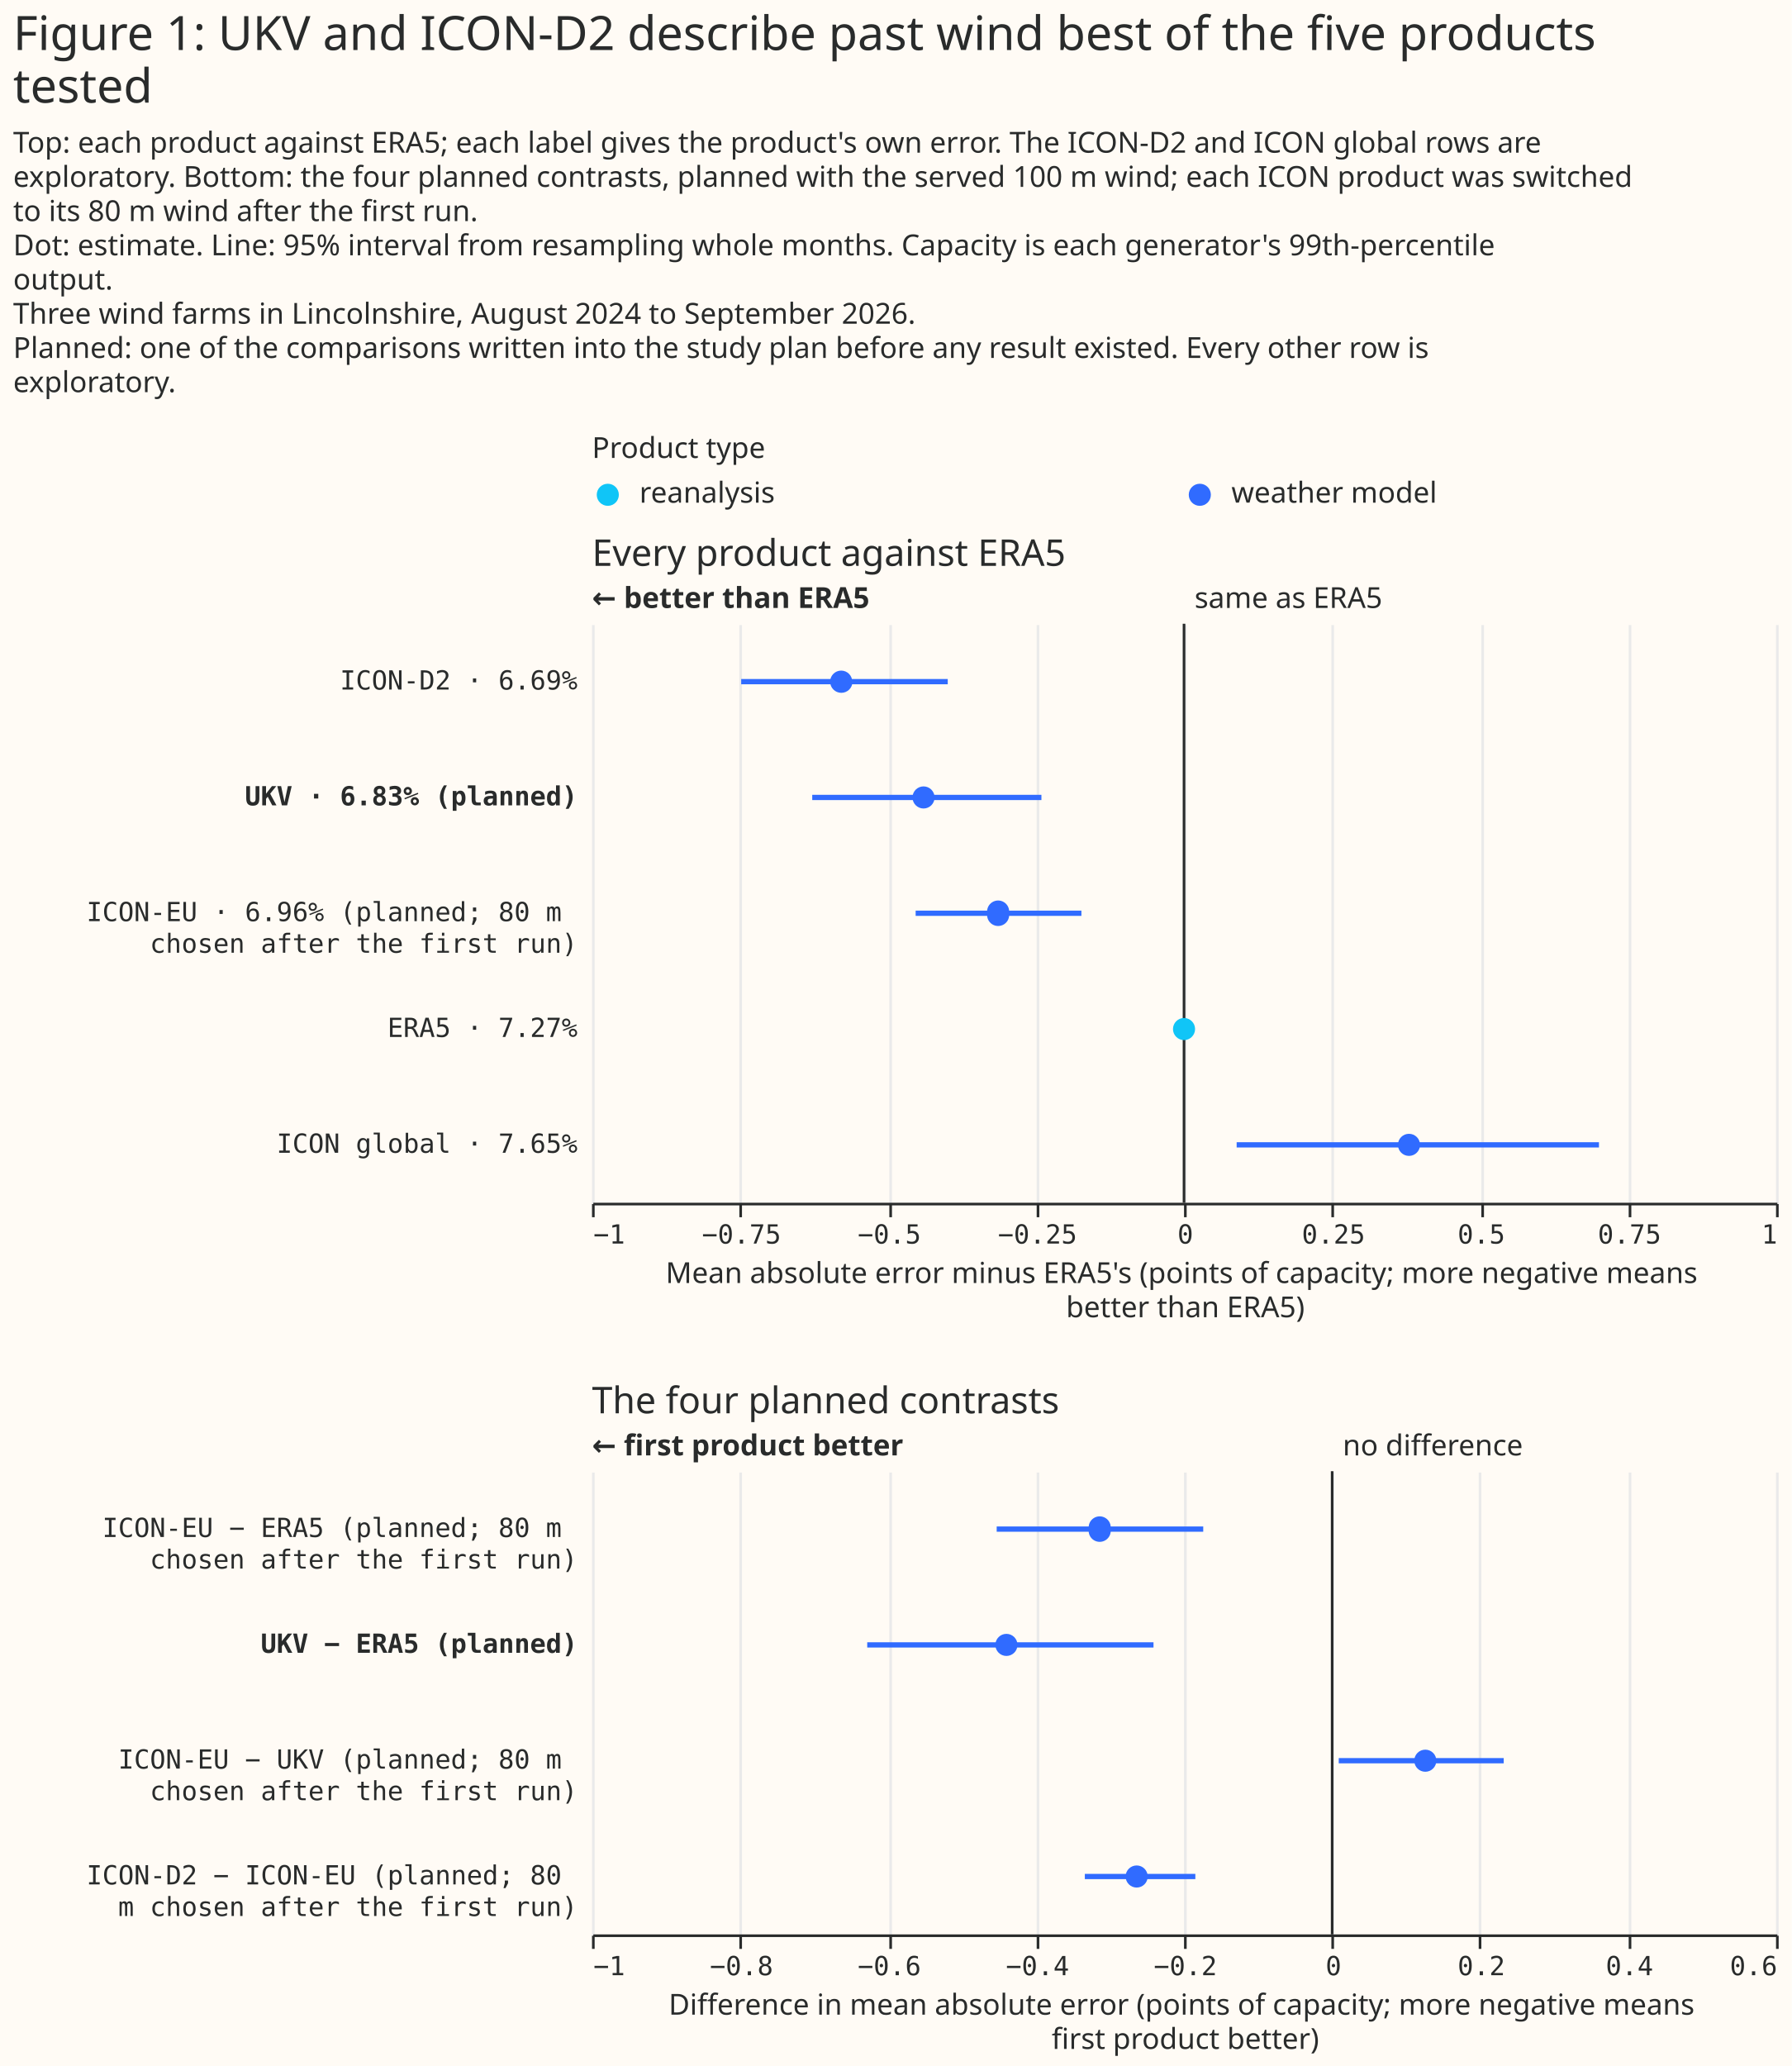
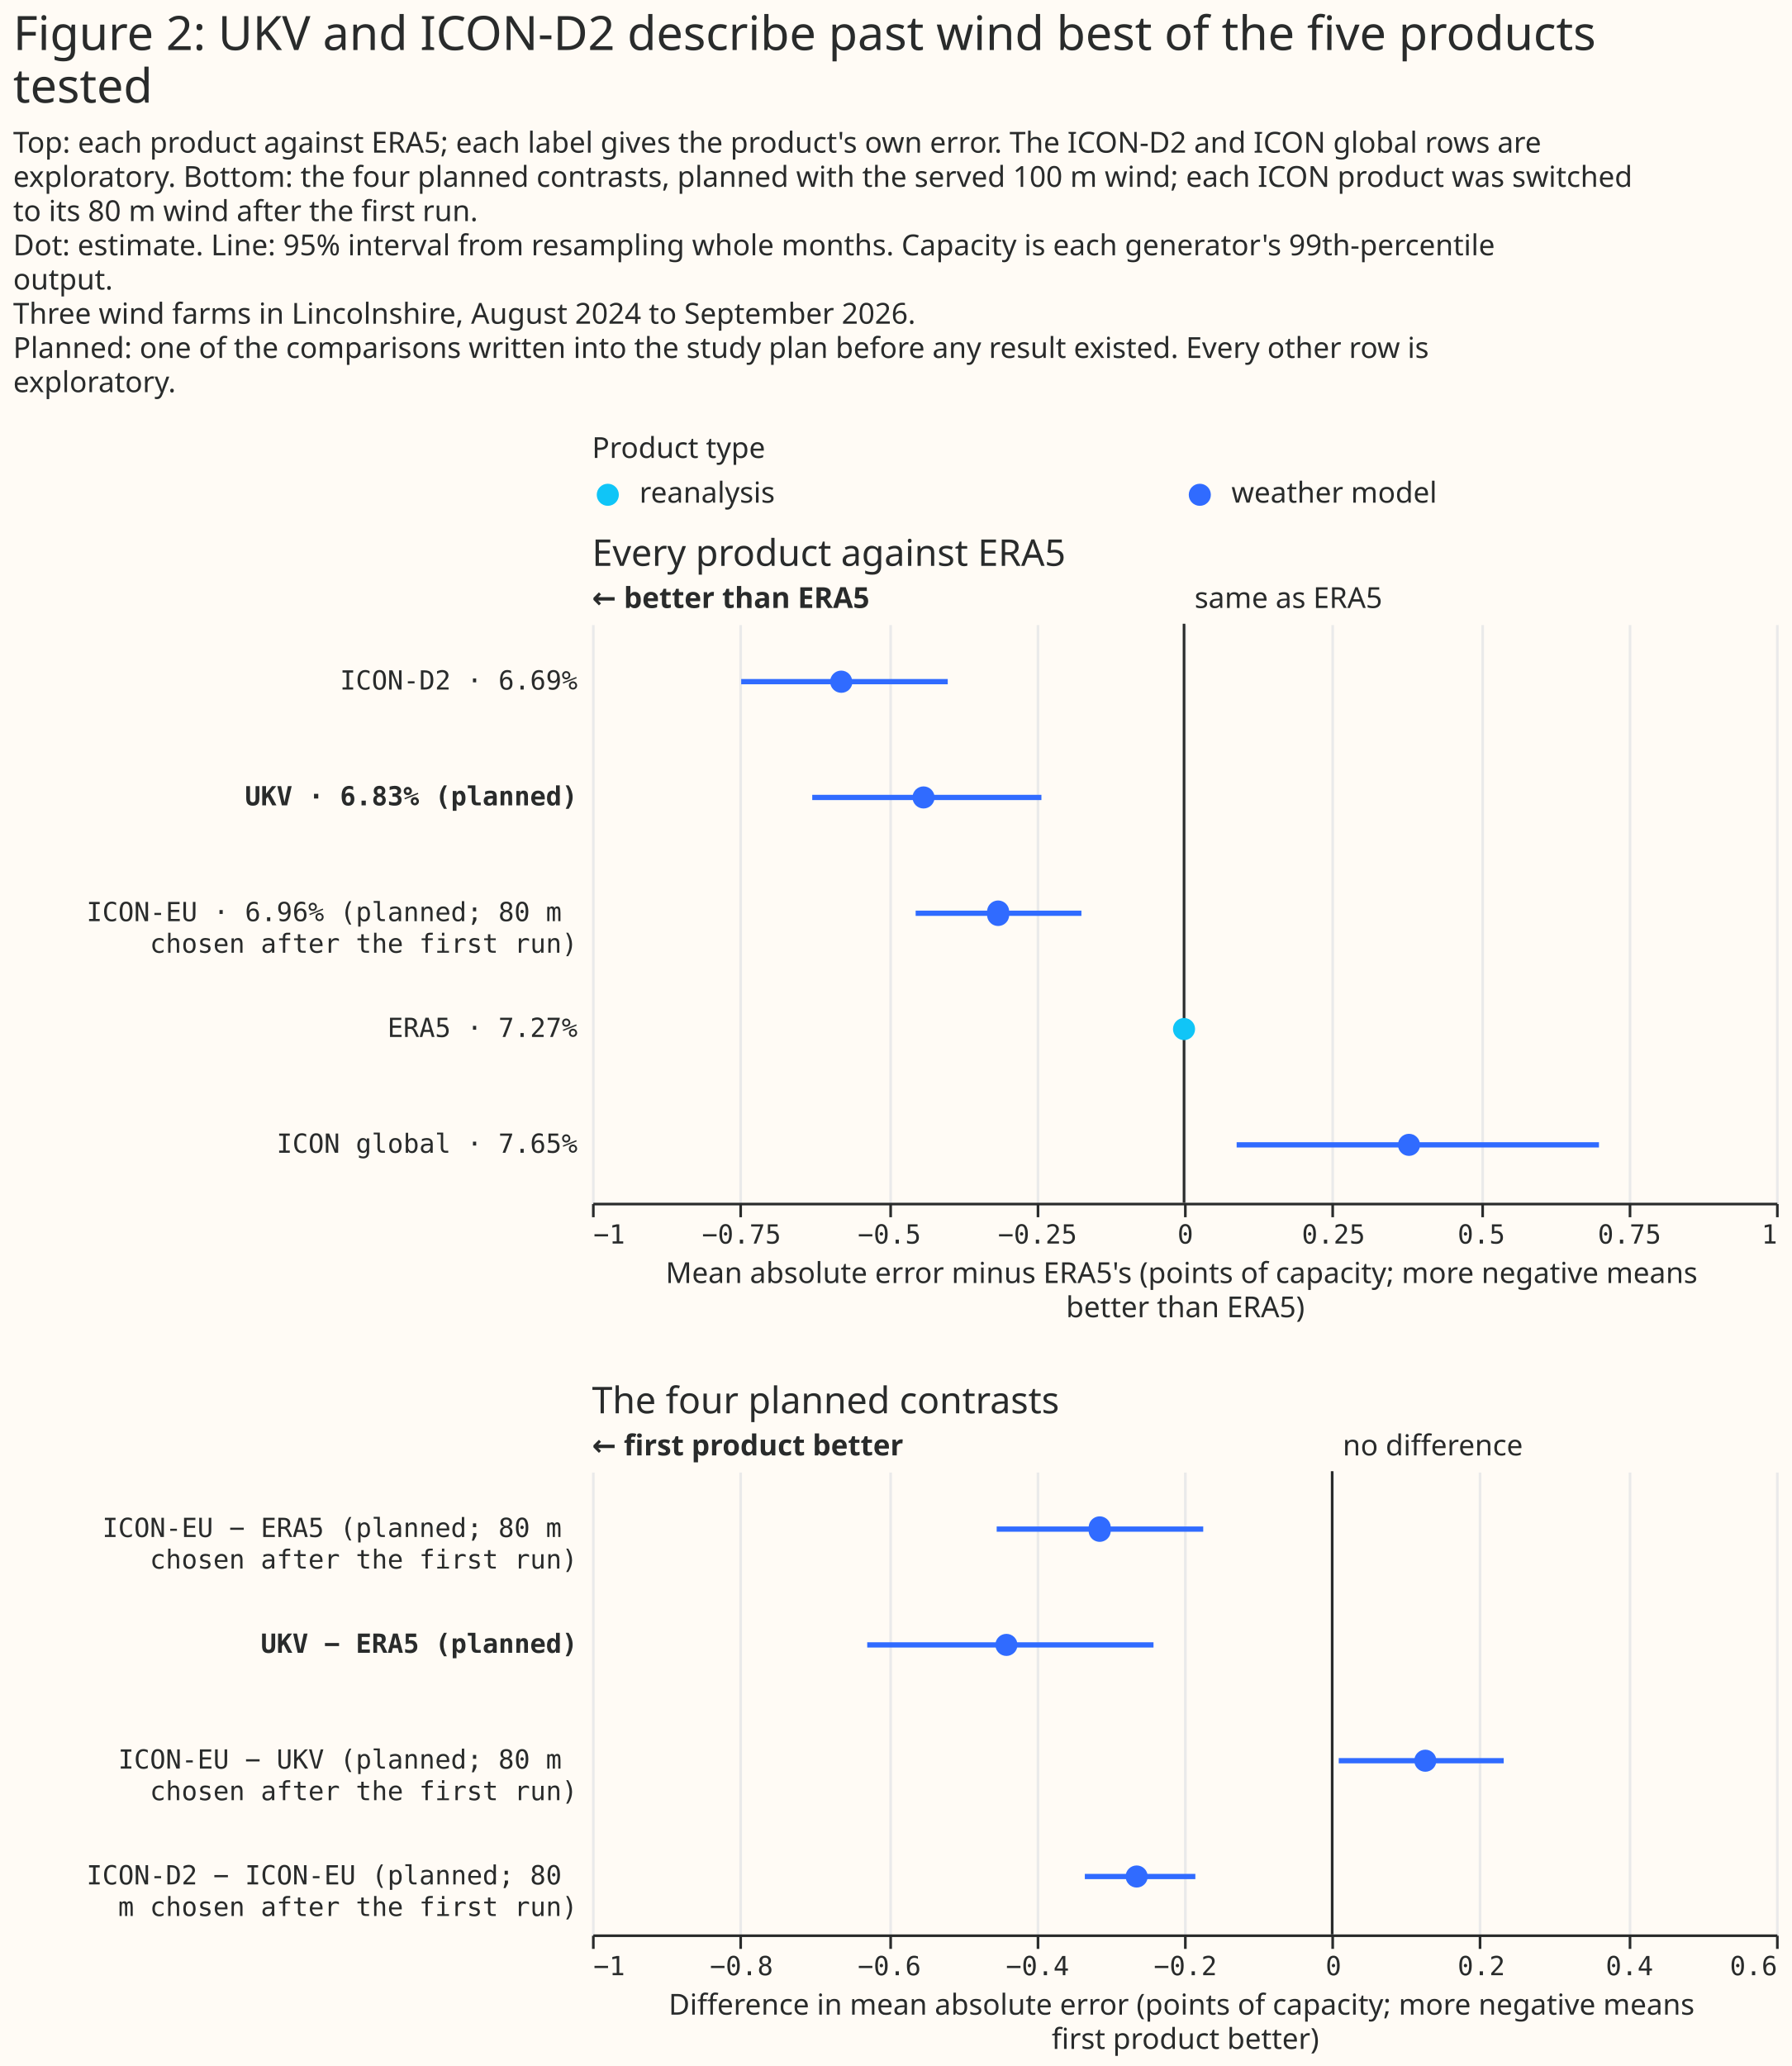
<svg xmlns="http://www.w3.org/2000/svg" width="681" height="785" class="marks" viewBox="0 0 681 785">
  <path fill="#fffbf5" d="M0 0h681v785H0z" />
  <g fill="none" stroke-miterlimit="10" aria-roledescription="group mark container" class="mark-group role-frame root">
    <path d="M225 180h450z" aria-hidden="true" class="background" />
    <g aria-roledescription="group mark container" class="mark-group role-scope concat_0_group">
      <g aria-roledescription="group mark container" class="mark-group role-scope concat_0_concat_0_group">
        <path fill="#fffbf5" d="M225 180h450v16H225Z" aria-hidden="true" class="background" />
        <g aria-roledescription="symbol mark container" class="mark-symbol role-mark concat_0_concat_0_layer_0_marks">
          <path fill="#10c5f7" d="M235.2 188a4.2 4.2 0 1 1-8.4 0 4.2 4.2 0 1 1 8.4 0" aria-label="x: 6; colour: #10C5F7; shape: circle" aria-roledescription="point" />
          <path fill="#306bff" d="M460.2 188a4.2 4.2 0 1 1-8.4 0 4.2 4.2 0 1 1 8.4 0" aria-label="x: 231; colour: #306BFF; shape: circle" aria-roledescription="point" />
        </g>
        <g fill="#292b2b" aria-roledescription="text mark container" class="mark-text role-mark concat_0_concat_0_layer_2_marks" font-family="Matter XH, DM Sans, sans-serif" font-size="11">
          <text aria-label="x: 6; label: reanalysis" aria-roledescription="text mark" transform="translate(243 191)">reanalysis</text>
          <text aria-label="x: 231; label: weather model" aria-roledescription="text mark" transform="translate(468 191)">weather model</text>
        </g>
        <g class="mark-group role-title">
          <text fill="#292b2b" aria-label="Title text 'Product type'" aria-roledescription="title" class="mark-text role-title-text" font-family="Matter XH, DM Sans, sans-serif" font-size="11" pointer-events="none" transform="translate(225 174)">Product type</text>
        </g>
      </g>
      <g aria-roledescription="group mark container" class="mark-group role-scope concat_0_concat_1_group">
        <path fill="#fffbf5" d="M225 237h450v220H225Z" aria-hidden="true" class="background" />
        <g aria-hidden="true" class="mark-group role-axis">
          <path stroke="#eaeaea" d="M225.5 457.5v-220m56 220v-220m57 220v-220m56 220v-220m56 220v-220m56 220v-220m57 220v-220m56 220v-220m56 220v-220" class="mark-rule role-axis-grid" pointer-events="none" />
        </g>
        <g aria-label="X-axis titled 'Mean absolute error minus ERA5's (points of capacity; more negative means better than ERA5)' for a linear scale with values from −1 to 1" aria-roledescription="axis" class="mark-group role-axis" pointer-events="none">
          <path stroke="#292b2b" d="M225.5 457.5v5m56-5v5m57-5v5m56-5v5m56-5v5m56-5v5m57-5v5m56-5v5m56-5v5" class="mark-rule role-axis-tick" />
          <g fill="#292b2b" class="mark-text role-axis-label" font-family="Matter Semi Mono, Roboto Mono, monospace" font-size="10">
            <text transform="translate(225.5 472.5)">−1</text>
            <text text-anchor="middle" transform="translate(281.8 472.5)">−0.75</text>
            <text text-anchor="middle" transform="translate(338 472.5)">−0.5</text>
            <text text-anchor="middle" transform="translate(394.3 472.5)">−0.25</text>
            <text text-anchor="middle" transform="translate(450.5 472.5)">0</text>
            <text text-anchor="middle" transform="translate(506.8 472.5)">0.25</text>
            <text text-anchor="middle" transform="translate(563 472.5)">0.5</text>
            <text text-anchor="middle" transform="translate(619.3 472.5)">0.75</text>
            <text text-anchor="end" transform="translate(675.5 472.5)">1</text>
          </g>
          <path stroke="#292b2b" d="M225.5 457.5h450" class="mark-rule role-axis-domain" />
          <text fill="#292b2b" class="mark-text role-axis-title" font-family="Matter XH, DM Sans, sans-serif" font-size="11" text-anchor="middle" transform="translate(450.5 487.5)">
            <tspan>Mean absolute error minus ERA5's (points of capacity; more negative means</tspan>
            <tspan x="0" dy="13">better than ERA5)</tspan>
          </text>
        </g>
        <g aria-label="Y-axis for a discrete scale with 5 values: ICON-D2 · 6.69%, UKV · 6.83% (planned), ICON-EU · 6.96% (planned; 80 m chosen after the first run), ERA5 · 7.27%, ICON global · 7.65%" aria-roledescription="axis" class="mark-group role-axis">
          <g fill="#292b2b" class="mark-text role-axis-label" font-family="Matter Semi Mono, Roboto Mono, monospace" font-size="10" pointer-events="none" text-anchor="end">
            <text transform="translate(219.5 262)">ICON-D2 · 6.69%</text>
            <text font-weight="bold" transform="translate(219.5 306)">UKV · 6.83% (planned)</text>
            <text transform="translate(219.5 350)">
              <tspan>ICON-EU · 6.96% (planned; 80 m</tspan>
              <tspan x="0" dy="12">chosen after the first run)</tspan>
            </text>
            <text transform="translate(219.5 394)">ERA5 · 7.27%</text>
            <text transform="translate(219.5 438)">ICON global · 7.65%</text>
          </g>
        </g>
        <g aria-roledescription="rule mark container" class="mark-rule role-mark concat_0_concat_1_layer_0_marks">
          <path stroke="#292b2b" d="M450 237v220" aria-label="x: 0" aria-roledescription="rule mark" />
        </g>
        <g aria-roledescription="text mark container" class="mark-text role-mark concat_0_concat_1_layer_1_marks">
          <text fill="#292b2b" aria-label="x: 0" aria-roledescription="text mark" font-family="Matter XH, DM Sans, sans-serif" font-size="11" transform="translate(454 231)">same as ERA5</text>
        </g>
        <g aria-roledescription="text mark container" class="mark-text role-mark concat_0_concat_1_layer_2_marks">
          <text fill="#292b2b" aria-label="x: −1" aria-roledescription="text mark" font-family="Matter XH, DM Sans, sans-serif" font-size="11" font-weight="bold" transform="translate(225 231)">← better than ERA5</text>
        </g>
        <g stroke="#306bff" stroke-width="2" aria-hidden="true" class="mark-rule role-mark concat_0_concat_1_layer_3_marks" clip-path="url(#a)" transform="translate(225 237)">
          <path d="M56.7 22h78.5M83.7 66h87.1M123 110h63m59 88h137.7" />
        </g>
        <g aria-roledescription="symbol mark container" class="mark-symbol role-mark concat_0_concat_1_layer_4_marks" clip-path="url(#b)" transform="translate(225 237)">
          <path fill="#306bff" d="M99 22a4.2 4.2 0 1 1-8.5 0 4.2 4.2 0 1 1 8.4 0" aria-label="Mean absolute error minus ERA5's (points of capacity; more negative means, better than ERA5): −0.58; label: ICON-D2 · 6.69%; shade: weather model; Row: ICON-D2 · 6.69%; Estimate: −0.579; Lower 95%: −0.748; Upper 95%: −0.399" aria-roledescription="point" />
          <path fill="#306bff" d="M130.2 66a4.2 4.2 0 1 1-8.4 0 4.2 4.2 0 1 1 8.4 0" aria-label="Mean absolute error minus ERA5's (points of capacity; more negative means, better than ERA5): −0.44; label: UKV · 6.83% (planned); shade: weather model; Row: UKV · 6.83% (planned); Estimate: −0.44; Lower 95%: −0.628; Upper 95%: −0.241" aria-roledescription="point" />
          <path fill="#306bff" d="M158.5 110a4.2 4.2 0 1 1-8.3 0 4.2 4.2 0 1 1 8.3 0" aria-label="Mean absolute error minus ERA5's (points of capacity; more negative means, better than ERA5): −0.31; label: ICON-EU · 6.96% (planned; 80 m chosen after the first run); shade: weather model; Row: ICON-EU · 6.96% (planned; 80 m chosen after the first run); Estimate: −0.314; Lower 95%: −0.453; Upper 95%: −0.174" aria-roledescription="point" />
          <path fill="#10c5f7" d="M229.2 154a4.2 4.2 0 1 1-8.4 0 4.2 4.2 0 1 1 8.4 0" aria-label="Mean absolute error minus ERA5's (points of capacity; more negative means, better than ERA5): 0; label: ERA5 · 7.27%; shade: reanalysis; Row: ERA5 · 7.27%; Estimate: 0; Lower 95%: 0; Upper 95%: 0" aria-roledescription="point" />
          <path fill="#306bff" d="M314.7 198a4.2 4.2 0 1 1-8.4 0 4.2 4.2 0 1 1 8.4 0" aria-label="Mean absolute error minus ERA5's (points of capacity; more negative means, better than ERA5): 0.38; label: ICON global · 7.65%; shade: weather model; Row: ICON global · 7.65%; Estimate: 0.38; Lower 95%: 0.089; Upper 95%: 0.701" aria-roledescription="point" />
        </g>
        <g class="mark-group role-title">
          <text fill="#292b2b" aria-label="Title text 'Every product against ERA5'" aria-roledescription="title" class="mark-text role-title-text" font-family="Matter XH, DM Sans, sans-serif" font-size="14" pointer-events="none" transform="translate(225 215)">Every product against ERA5</text>
        </g>
      </g>
    </g>
    <g aria-roledescription="group mark container" class="mark-group role-scope concat_1_group">
      <path fill="#fffbf5" d="M225 559h450v176H225Z" aria-hidden="true" class="background" />
      <g aria-hidden="true" class="mark-group role-axis">
        <path stroke="#eaeaea" d="M225.5 735.5v-176m56 176v-176m57 176v-176m56 176v-176m56 176v-176m56 176v-176m56 176v-176m57 176v-176m56 176v-176" class="mark-rule role-axis-grid" pointer-events="none" />
      </g>
      <g aria-label="X-axis titled 'Difference in mean absolute error (points of capacity; more negative means first product better)' for a linear scale with values from −1 to 0.6" aria-roledescription="axis" class="mark-group role-axis" pointer-events="none">
        <path stroke="#292b2b" d="M225.5 735.5v5m56-5v5m57-5v5m56-5v5m56-5v5m56-5v5m56-5v5m57-5v5m56-5v5" class="mark-rule role-axis-tick" />
        <g fill="#292b2b" class="mark-text role-axis-label" font-family="Matter Semi Mono, Roboto Mono, monospace" font-size="10">
          <text transform="translate(225.5 750.5)">−1</text>
          <text text-anchor="middle" transform="translate(281.8 750.5)">−0.8</text>
          <text text-anchor="middle" transform="translate(338 750.5)">−0.6</text>
          <text text-anchor="middle" transform="translate(394.3 750.5)">−0.4</text>
          <text text-anchor="middle" transform="translate(450.5 750.5)">−0.2</text>
          <text text-anchor="middle" transform="translate(506.8 750.5)">0</text>
          <text text-anchor="middle" transform="translate(563 750.5)">0.2</text>
          <text text-anchor="middle" transform="translate(619.3 750.5)">0.4</text>
          <text text-anchor="end" transform="translate(675.5 750.5)">0.6</text>
        </g>
        <path stroke="#292b2b" d="M225.5 735.5h450" class="mark-rule role-axis-domain" />
        <text fill="#292b2b" class="mark-text role-axis-title" font-family="Matter XH, DM Sans, sans-serif" font-size="11" text-anchor="middle" transform="translate(450.5 765.5)">
          <tspan>Difference in mean absolute error (points of capacity; more negative means</tspan>
          <tspan x="0" dy="13">first product better)</tspan>
        </text>
      </g>
      <g aria-label="Y-axis for a discrete scale with 4 values: ICON-EU − ERA5 (planned; 80 m chosen after the first run), UKV − ERA5 (planned), ICON-EU − UKV (planned; 80 m chosen after the first run), ICON-D2 − ICON-EU (planned; 80 m chosen after the first run)" aria-roledescription="axis" class="mark-group role-axis">
        <g fill="#292b2b" class="mark-text role-axis-label" font-family="Matter Semi Mono, Roboto Mono, monospace" font-size="10" pointer-events="none" text-anchor="end">
          <text transform="translate(219.5 584)">
            <tspan>ICON-EU − ERA5 (planned; 80 m</tspan>
            <tspan x="0" dy="12">chosen after the first run)</tspan>
          </text>
          <text font-weight="bold" transform="translate(219.5 628)">UKV − ERA5 (planned)</text>
          <text transform="translate(219.5 672)">
            <tspan>ICON-EU − UKV (planned; 80 m</tspan>
            <tspan x="0" dy="12">chosen after the first run)</tspan>
          </text>
          <text transform="translate(219.5 716)">
            <tspan>ICON-D2 − ICON-EU (planned; 80</tspan>
            <tspan x="0" dy="12">m chosen after the first run)</tspan>
          </text>
        </g>
      </g>
      <g aria-roledescription="rule mark container" class="mark-rule role-mark concat_1_layer_0_marks">
        <path stroke="#292b2b" d="M506.3 559v176" aria-label="x: 0" aria-roledescription="rule mark" />
      </g>
      <g aria-roledescription="text mark container" class="mark-text role-mark concat_1_layer_1_marks">
        <text fill="#292b2b" aria-label="x: 0" aria-roledescription="text mark" font-family="Matter XH, DM Sans, sans-serif" font-size="11" transform="translate(510.3 553)">no difference</text>
      </g>
      <g aria-roledescription="text mark container" class="mark-text role-mark concat_1_layer_2_marks">
        <text fill="#292b2b" aria-label="x: −1" aria-roledescription="text mark" font-family="Matter XH, DM Sans, sans-serif" font-size="11" font-weight="bold" transform="translate(225 553)">← first product better</text>
      </g>
      <g stroke="#306bff" stroke-width="2" aria-hidden="true" class="mark-rule role-mark concat_1_layer_3_marks" clip-path="url(#c)" transform="translate(225 559)">
        <path d="M153.8 22h78.5M104.6 66h108.8m70.4 44h62.7m-159.2 44h42" />
      </g>
      <g fill="#306bff" aria-roledescription="symbol mark container" class="mark-symbol role-mark concat_1_layer_4_marks" clip-path="url(#d)" transform="translate(225 559)">
        <path d="M197.1 22a4.2 4.2 0 1 1-8.3 0 4.2 4.2 0 1 1 8.3 0" aria-label="Difference in mean absolute error (points of capacity; more negative means, first product better): −0.31; label: ICON-EU − ERA5 (planned; 80 m chosen after the first run); shade: weather model; Row: ICON-EU − ERA5 (planned; 80 m chosen after the first run); Estimate: −0.314; Lower 95%: −0.453; Upper 95%: −0.174" aria-roledescription="point" />
        <path d="M161.7 66a4.2 4.2 0 1 1-8.4 0 4.2 4.2 0 1 1 8.4 0" aria-label="Difference in mean absolute error (points of capacity; more negative means, first product better): −0.44; label: UKV − ERA5 (planned); shade: weather model; Row: UKV − ERA5 (planned); Estimate: −0.44; Lower 95%: −0.628; Upper 95%: −0.241" aria-roledescription="point" />
        <path d="M320.9 110a4.2 4.2 0 1 1-8.4 0 4.2 4.2 0 1 1 8.4 0" aria-label="Difference in mean absolute error (points of capacity; more negative means, first product better): 0.13; label: ICON-EU − UKV (planned; 80 m chosen after the first run); shade: weather model; Row: ICON-EU − UKV (planned; 80 m chosen after the first run); Estimate: 0.126; Lower 95%: 0.009; Upper 95%: 0.232" aria-roledescription="point" />
        <path d="M211.2 154a4.2 4.2 0 1 1-8.4 0 4.2 4.2 0 1 1 8.4 0" aria-label="Difference in mean absolute error (points of capacity; more negative means, first product better): −0.26; label: ICON-D2 − ICON-EU (planned; 80 m chosen after the first run); shade: weather model; Row: ICON-D2 − ICON-EU (planned; 80 m chosen after the first run); Estimate: −0.264; Lower 95%: −0.334; Upper 95%: −0.185" aria-roledescription="point" />
      </g>
      <g class="mark-group role-title">
        <text fill="#292b2b" aria-label="Title text 'The four planned contrasts'" aria-roledescription="title" class="mark-text role-title-text" font-family="Matter XH, DM Sans, sans-serif" font-size="14" pointer-events="none" transform="translate(225 537)">The four planned contrasts</text>
      </g>
    </g>
    <g fill="#292b2b" class="mark-group role-title" font-family="Matter XH, DM Sans, sans-serif" pointer-events="none">
-       <text aria-label="Title text 'Figure 1: UKV and ICON-D2 describe past wind best of the five products tested'" aria-roledescription="title" class="mark-text role-title-text" font-size="18" transform="translate(5 19)">
-         <tspan>Figure 1: UKV and ICON-D2 describe past wind best of the five products</tspan>
+       <text aria-label="Title text 'Figure 2: UKV and ICON-D2 describe past wind best of the five products tested'" aria-roledescription="title" class="mark-text role-title-text" font-size="18" transform="translate(5 19)">
+         <tspan>Figure 2: UKV and ICON-D2 describe past wind best of the five products</tspan>
        <tspan x="0" dy="20">tested</tspan>
      </text>
      <text aria-label="Subtitle text 'Top: each product against ERA5; each label gives the product's own error. The ICON-D2 and ICON global rows are exploratory. Bottom: the four planned contrasts, planned with the served 100 m wind; each ICON product was switched to its 80 m wind after the first run. Dot: estimate. Line: 95% interval from resampling whole months. Capacity is each generator's 99th-percentile output. Three wind farms in Lincolnshire, August 2024 to September 2026. Planned: one of the comparisons written into the study plan before any result existed. Every other row is exploratory.'" aria-roledescription="subtitle" class="mark-text role-title-subtitle" font-size="11" transform="translate(5 58)">
        <tspan>Top: each product against ERA5; each label gives the product's own error. The ICON-D2 and ICON global rows are</tspan>
        <tspan x="0" dy="13">exploratory. Bottom: the four planned contrasts, planned with the served 100 m wind; each ICON product was switched</tspan>
        <tspan x="0" dy="13">to its 80 m wind after the first run.</tspan>
        <tspan x="0" dy="13">Dot: estimate. Line: 95% interval from resampling whole months. Capacity is each generator's 99th-percentile</tspan>
        <tspan x="0" dy="13">output.</tspan>
        <tspan x="0" dy="13">Three wind farms in Lincolnshire, August 2024 to September 2026.</tspan>
        <tspan x="0" dy="13">Planned: one of the comparisons written into the study plan before any result existed. Every other row is</tspan>
        <tspan x="0" dy="13">exploratory.</tspan>
      </text>
    </g>
  </g>
  <defs>
    <clipPath id="a">
      <path d="M0 0h450v220H0z" />
    </clipPath>
    <clipPath id="b">
      <path d="M0 0h450v220H0z" />
    </clipPath>
    <clipPath id="c">
      <path d="M0 0h450v176H0z" />
    </clipPath>
    <clipPath id="d">
      <path d="M0 0h450v176H0z" />
    </clipPath>
  </defs>
</svg>
